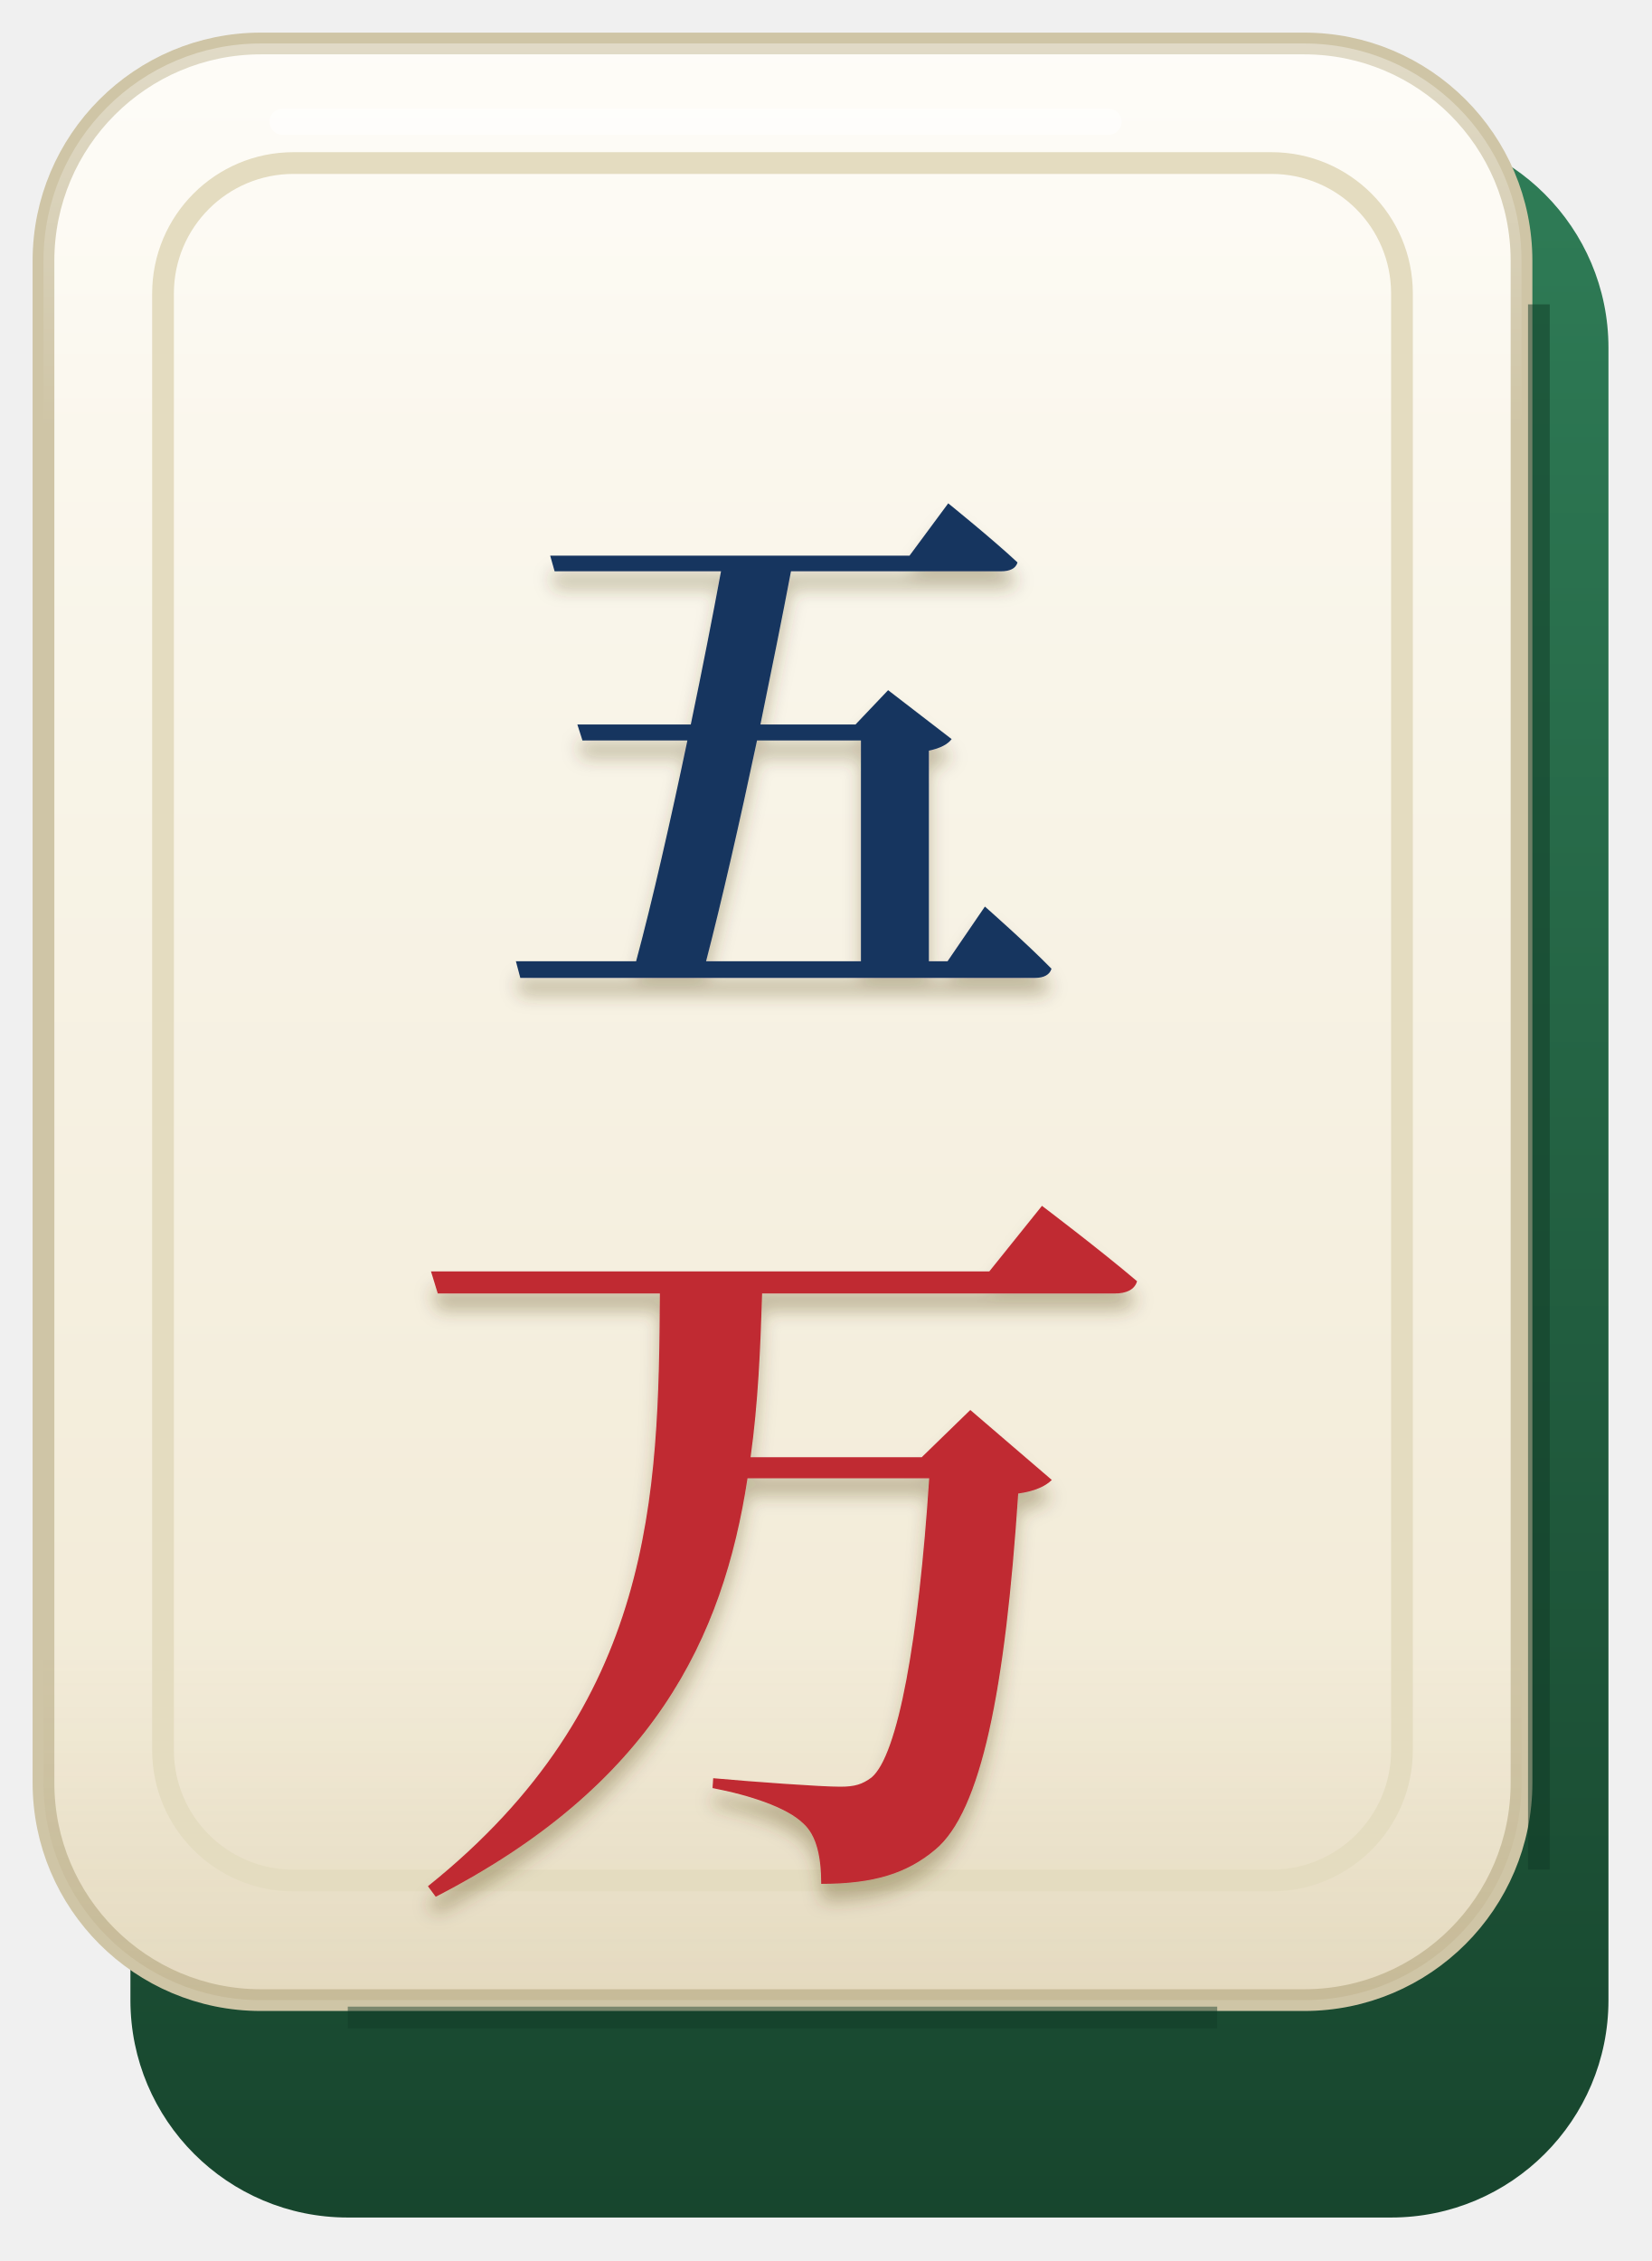
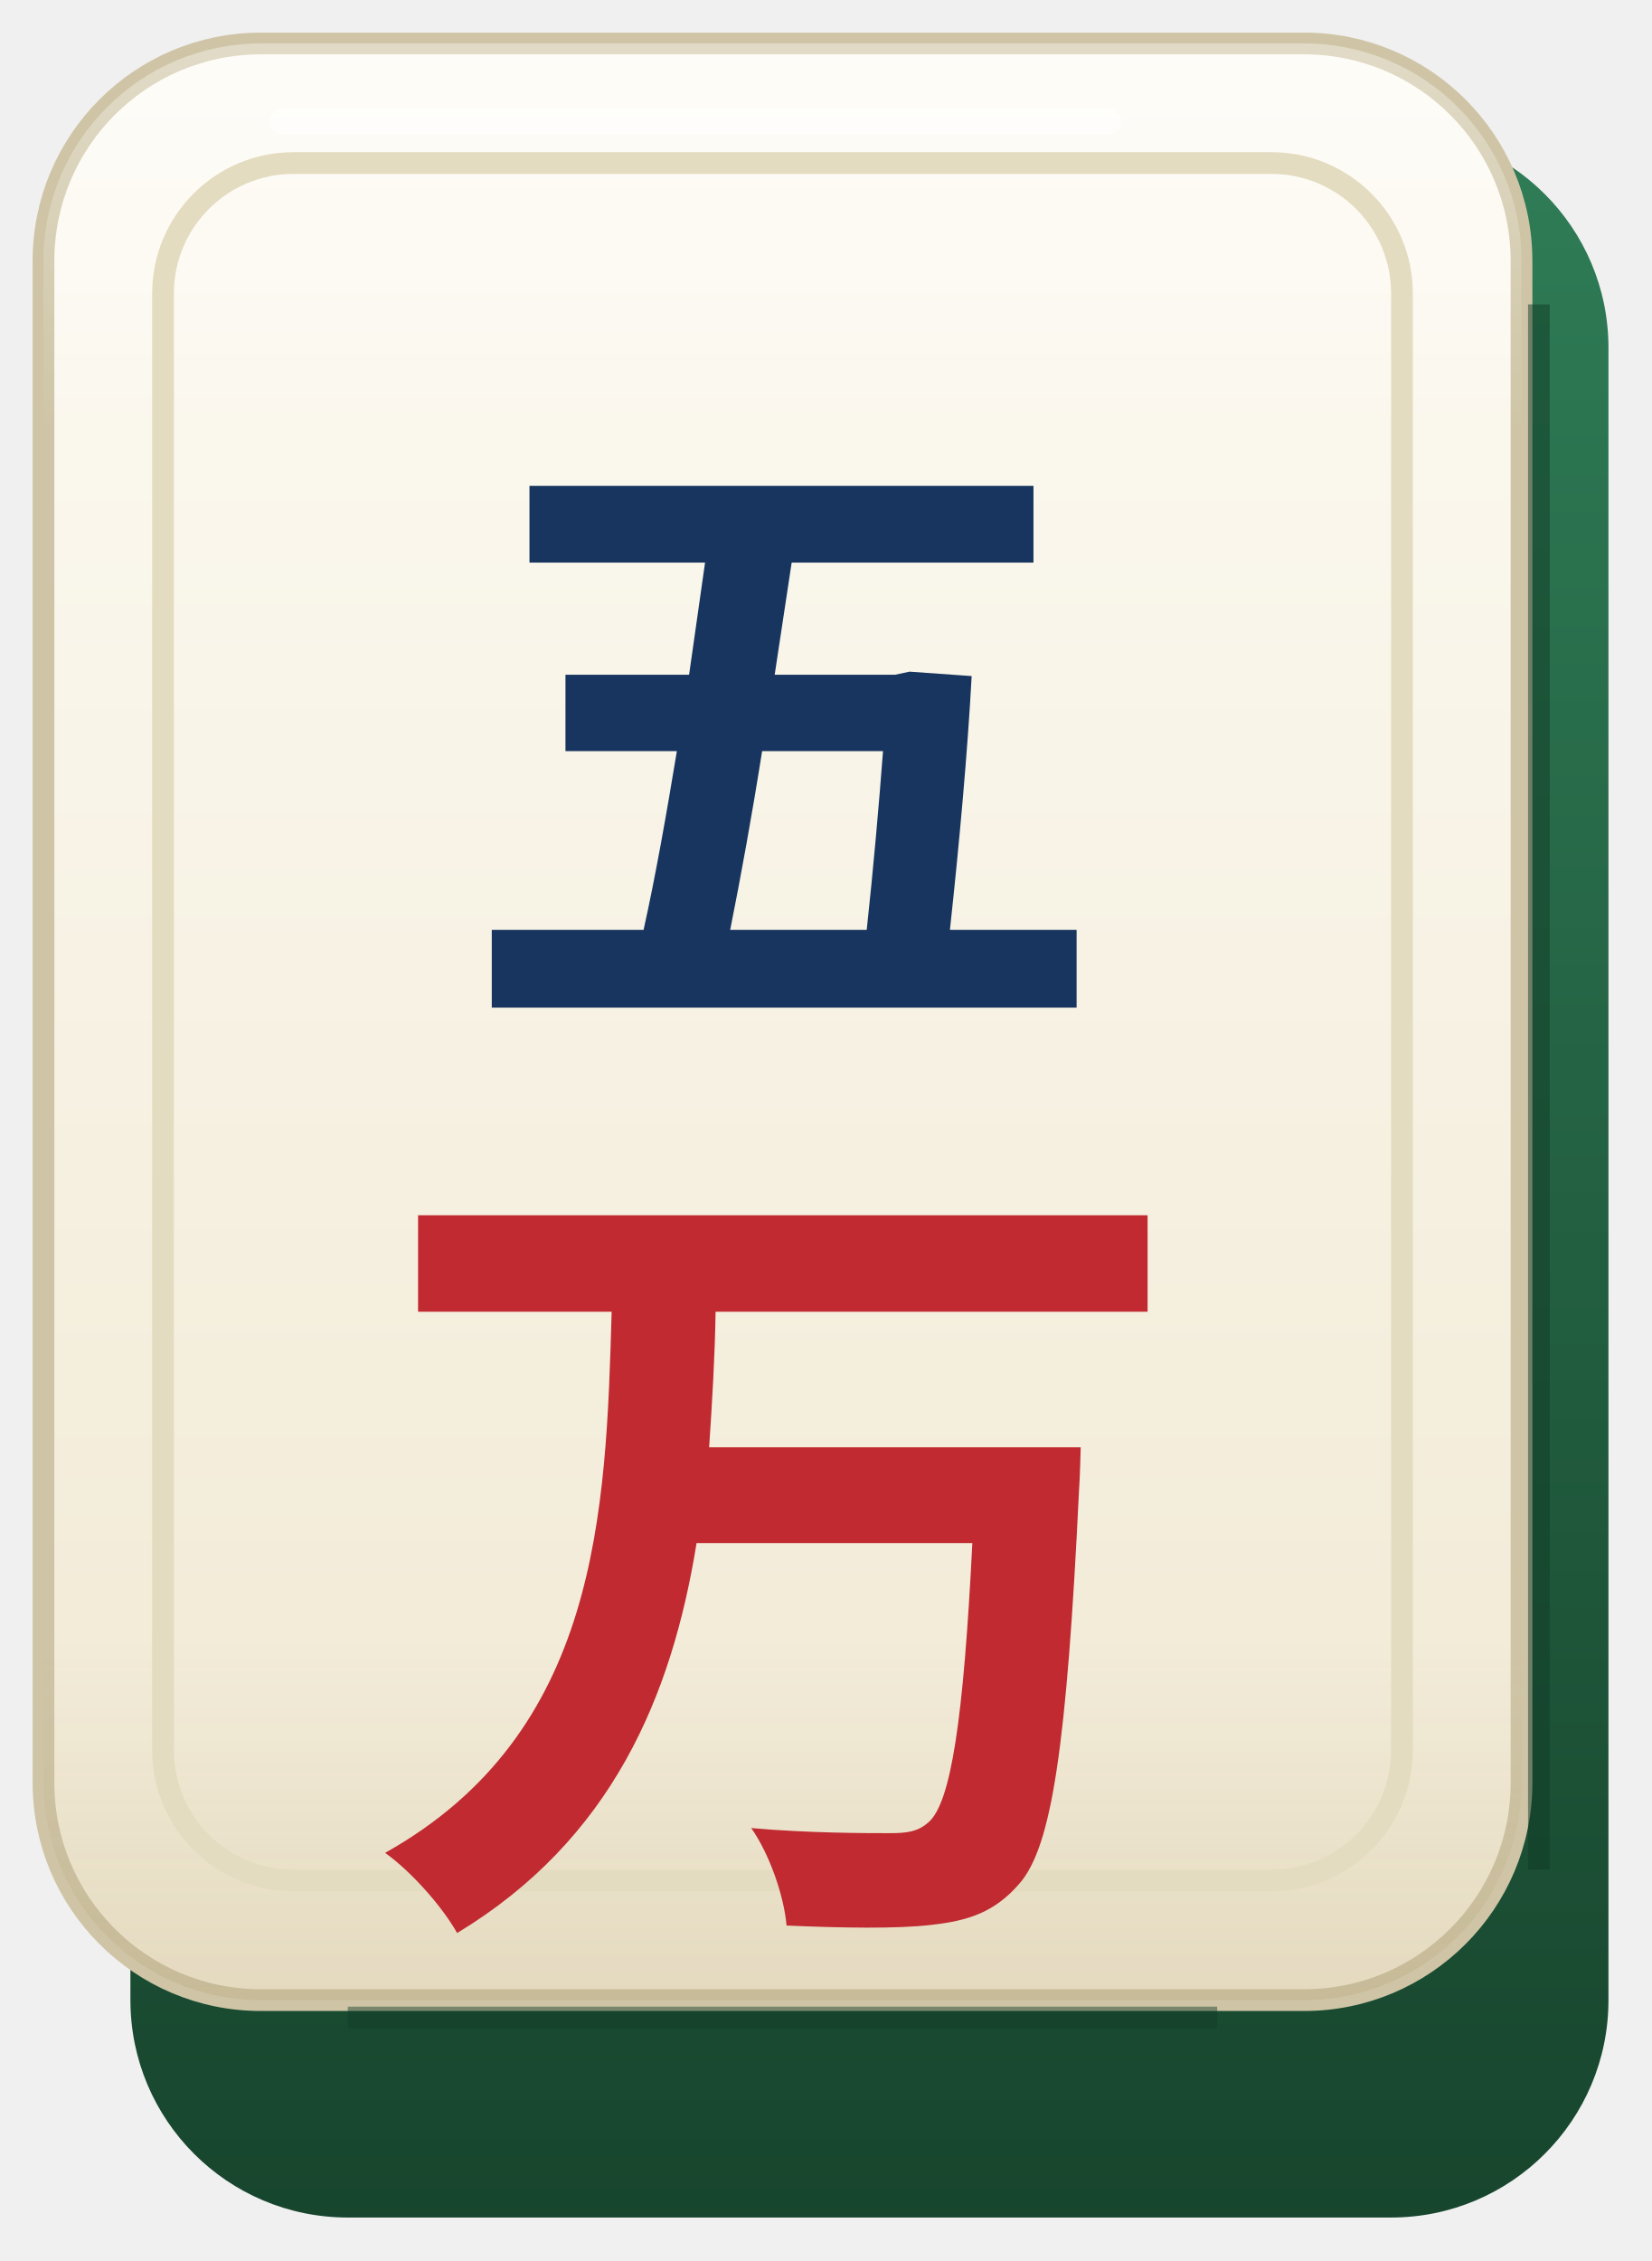
<svg xmlns="http://www.w3.org/2000/svg" viewBox="0 0 76 104">
  <defs>
    <linearGradient id="f" x1="0" y1="0" x2="0" y2="1">
      <stop offset="0" stop-color="#fdfbf4" />
      <stop offset="1" stop-color="#f0e8d2" />
    </linearGradient>
    <linearGradient id="b" x1="0" y1="0" x2="0" y2="1">
      <stop offset="0" stop-color="#2a8a5f" />
      <stop offset="1" stop-color="#1b6444" />
    </linearGradient>
    <linearGradient id="s" x1="0" y1="0" x2="0" y2="1">
      <stop offset="0" stop-color="#2f7d57" />
      <stop offset="1" stop-color="#17452d" />
    </linearGradient>
    <linearGradient id="v" x1="0" y1="0" x2="0" y2="1">
      <stop offset="0" stop-color="#ffffff" stop-opacity=".38" />
      <stop offset=".2" stop-color="#ffffff" stop-opacity="0" />
      <stop offset=".82" stop-color="#8a6c30" stop-opacity="0" />
      <stop offset="1" stop-color="#8a6c30" stop-opacity=".12" />
    </linearGradient>
-     <filter id="e" x="-8%" y="-8%" width="116%" height="116%">
-       <feDropShadow dx="0" dy=".8" stdDeviation=".4" flood-color="#4a3a10" flood-opacity=".3" />
-     </filter>
  </defs>
  <rect x="6" y="6" width="68" height="96" rx="10" fill="url(#s)" />
  <rect x="2" y="2" width="68" height="90" rx="10" fill="url(#f)" stroke="#cfc5a6" />
  <rect x="2" y="2" width="68" height="90" rx="10" fill="url(#v)" />
  <rect x="7.5" y="7.5" width="57" height="79" rx="6" fill="none" stroke="#e4dcc0" />
  <path d="M13 5.6h38" stroke="#fff" stroke-width="1.2" opacity=".55" stroke-linecap="round" />
  <path d="M70.8 14v72" stroke="#0f3a26" stroke-width="1" opacity=".5" />
  <path d="M16 92.8h40" stroke="#0f3a26" stroke-width="1" opacity=".45" />
-   <g filter="url(#e)">
-     <text x="36" y="33" font-size="26" fill="#17355f" text-anchor="middle" dominant-baseline="central" font-family="'Kaiti SC','STKaiti','KaiTi','楷体','Noto Serif CJK SC','Songti SC',serif" font-weight="600">五</text>
-     <text x="36" y="69" font-size="35" fill="#c02a30" text-anchor="middle" dominant-baseline="central" font-family="'Kaiti SC','STKaiti','KaiTi','楷体','Noto Serif CJK SC','Songti SC',serif" font-weight="600">万</text>
+   <g>
+     <text x="36" y="32" font-size="30" fill="#17355f" text-anchor="middle" dominant-baseline="central" font-family="'PingFang SC','Microsoft YaHei','Noto Sans CJK SC','Hiragino Sans GB',sans-serif" font-weight="700">五</text>
+     <text x="36" y="69" font-size="38" fill="#c02a30" text-anchor="middle" dominant-baseline="central" font-family="'PingFang SC','Microsoft YaHei','Noto Sans CJK SC','Hiragino Sans GB',sans-serif" font-weight="700">万</text>
  </g>
</svg>
